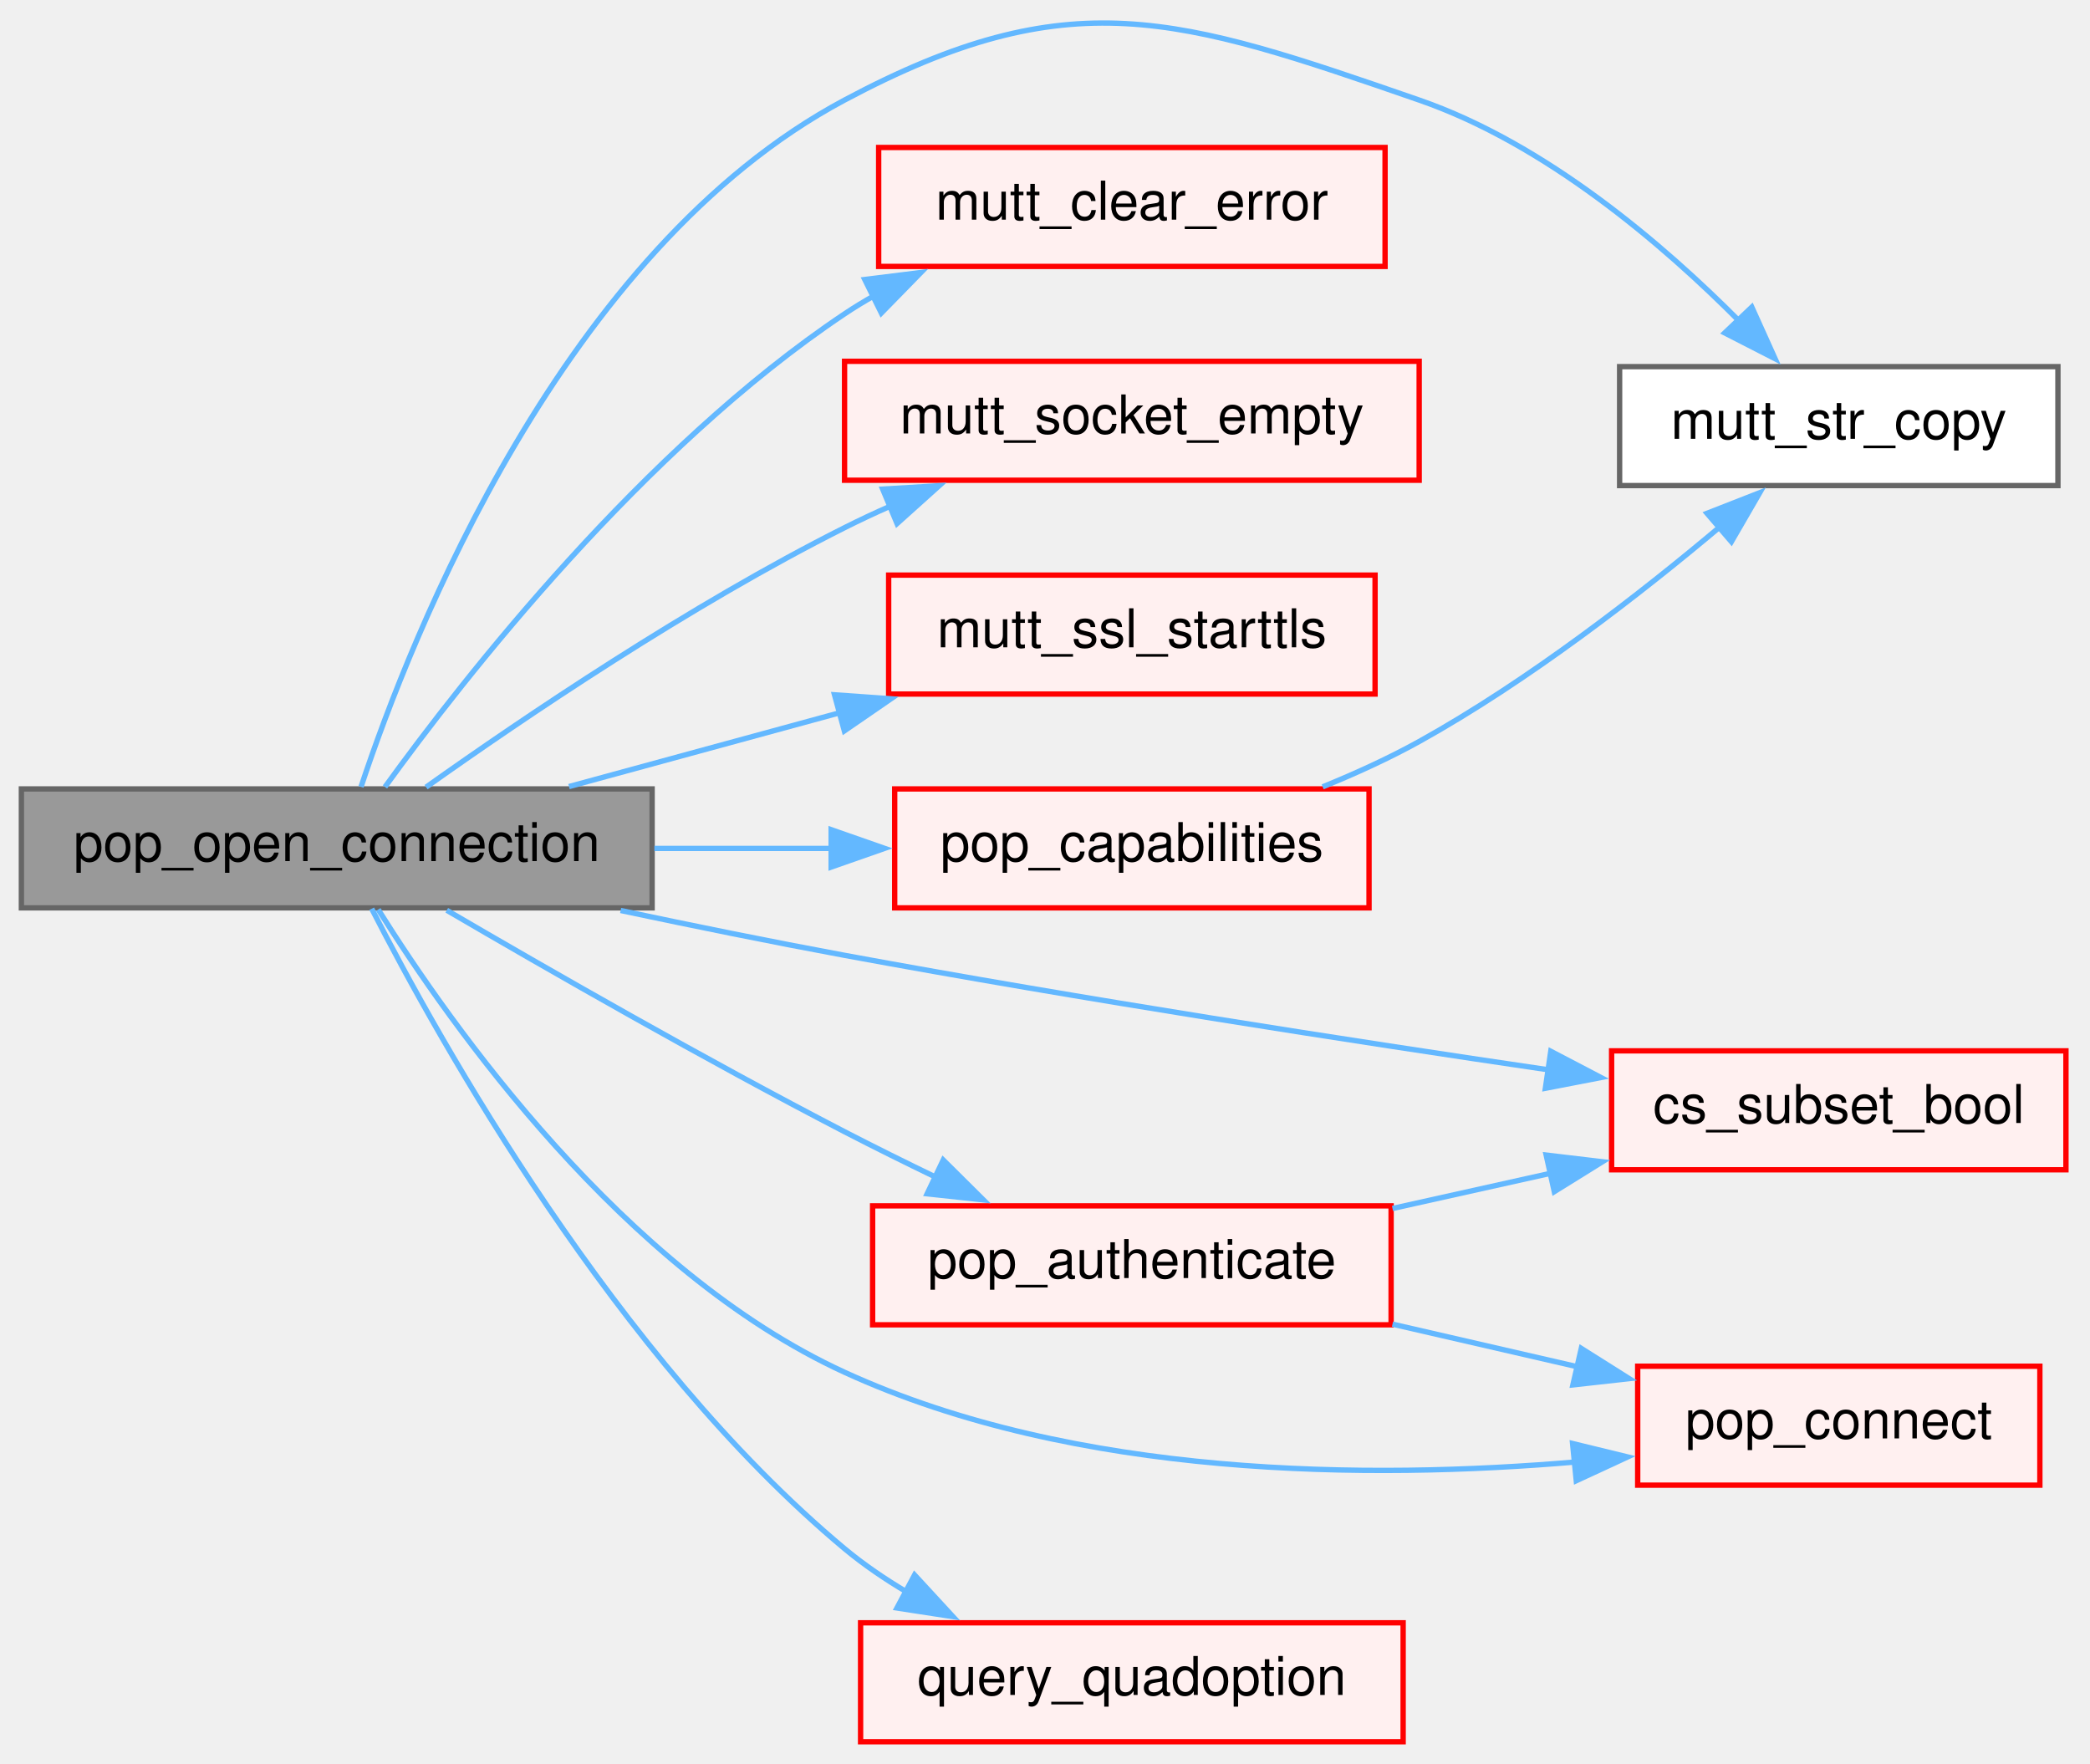
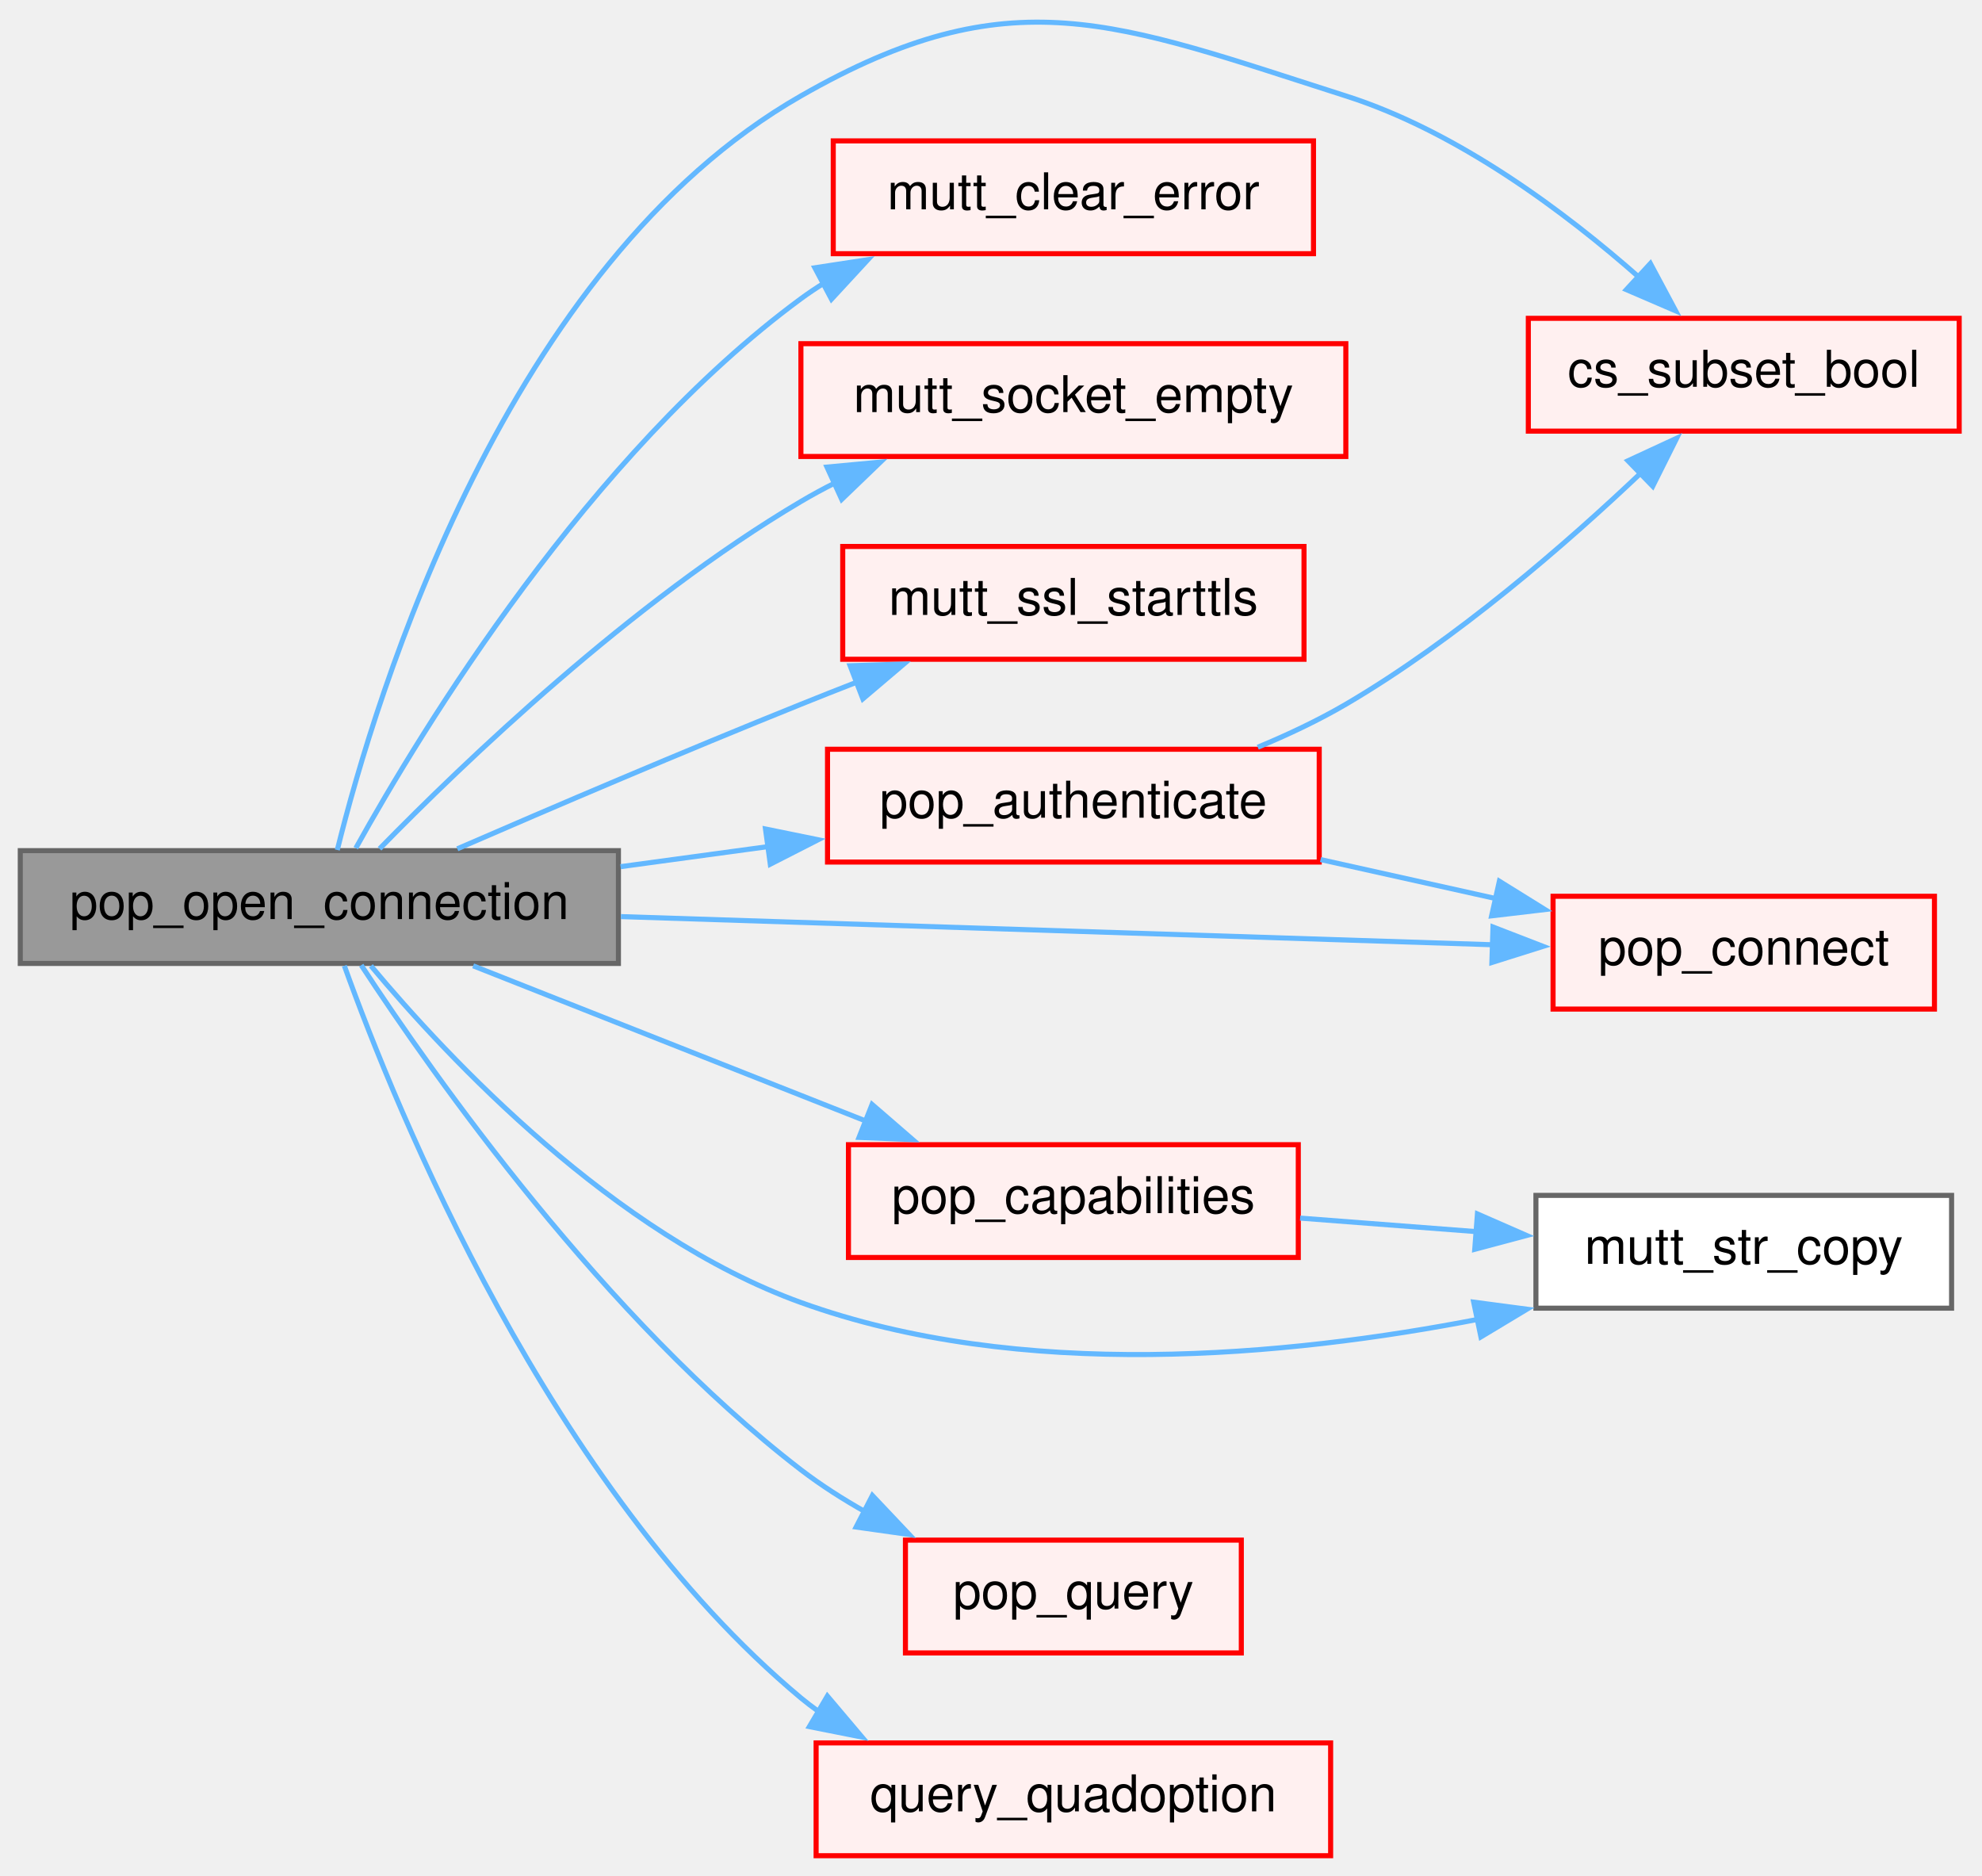
- <svg xmlns="http://www.w3.org/2000/svg" xmlns:xlink="http://www.w3.org/1999/xlink" width="391pt" height="330pt" viewBox="0.00 0.00 391.00 330.00">
-   <g id="graph0" class="graph" transform="scale(1 1) rotate(0) translate(4 325.84)">
+ <svg xmlns="http://www.w3.org/2000/svg" xmlns:xlink="http://www.w3.org/1999/xlink" width="391pt" height="370pt" viewBox="0.00 0.00 391.00 370.00">
+   <g id="graph0" class="graph" transform="scale(1 1) rotate(0) translate(4 366.04)">
    <g id="Node000001" class="node">
      <g id="a_Node000001">
        <a xlink:title="Open connection and authenticate.">
-           <polygon fill="#999999" stroke="#666666" points="118,-178.25 0,-178.25 0,-156 118,-156 118,-178.25" />
-           <text xml:space="preserve" text-anchor="middle" x="59" y="-164.75" font-family="Helvetica,sans-Serif" font-size="10.00">pop_open_connection</text>
+           <polygon fill="#999999" stroke="#666666" points="118,-198.25 0,-198.25 0,-176 118,-176 118,-198.25" />
+           <text xml:space="preserve" text-anchor="middle" x="59" y="-184.75" font-family="Helvetica,sans-Serif" font-size="10.00">pop_open_connection</text>
        </a>
      </g>
    </g>
    <g id="Node000002" class="node">
      <g id="a_Node000002">
        <a xlink:href="config_2helpers_8c.html#ae50f679dd6c5bd1ba820884c8602f038" target="_top" xlink:title="Get a boolean config item by name.">
-           <polygon fill="#fff0f0" stroke="red" points="382.5,-129.25 297.5,-129.25 297.5,-107 382.5,-107 382.5,-129.25" />
-           <text xml:space="preserve" text-anchor="middle" x="340" y="-115.75" font-family="Helvetica,sans-Serif" font-size="10.00">cs_subset_bool</text>
+           <polygon fill="#fff0f0" stroke="red" points="382.5,-303.25 297.5,-303.25 297.5,-281 382.5,-281 382.5,-303.25" />
+           <text xml:space="preserve" text-anchor="middle" x="340" y="-289.75" font-family="Helvetica,sans-Serif" font-size="10.00">cs_subset_bool</text>
        </a>
      </g>
    </g>
    <g id="edge1_Node000001_Node000002" class="edge">
      <g id="a_edge1_Node000001_Node000002">
        <a xlink:title=" ">
-           <path fill="none" stroke="#63b8ff" d="M112.11,-155.51C125.71,-152.63 140.38,-149.64 154,-147.12 198.33,-138.94 248.91,-131.11 285.97,-125.66" />
-           <polygon fill="#63b8ff" stroke="#63b8ff" points="286.12,-129.17 295.51,-124.26 285.11,-122.25 286.12,-129.17" />
+           <path fill="none" stroke="#63b8ff" d="M62.54,-198.38C70.14,-229.02 95.84,-313.84 154,-347.12 195.47,-370.86 215.98,-361.64 261.5,-347.12 283.63,-340.07 304.86,-324.14 319.48,-311.23" />
+           <polygon fill="#63b8ff" stroke="#63b8ff" points="321.58,-314.06 326.57,-304.72 316.84,-308.91 321.58,-314.06" />
        </a>
      </g>
    </g>
    <g id="Node000024" class="node">
      <g id="a_Node000024">
        <a xlink:href="mutt__logging_8c.html#af068b3f524a31fad293b2fb61dfc4534" target="_top" xlink:title="Clear the message line (bottom line of screen).">
-           <polygon fill="#fff0f0" stroke="red" points="255.12,-298.25 160.38,-298.25 160.38,-276 255.12,-276 255.12,-298.25" />
-           <text xml:space="preserve" text-anchor="middle" x="207.75" y="-284.75" font-family="Helvetica,sans-Serif" font-size="10.00">mutt_clear_error</text>
+           <polygon fill="#fff0f0" stroke="red" points="255.12,-338.25 160.38,-338.25 160.38,-316 255.12,-316 255.12,-338.25" />
+           <text xml:space="preserve" text-anchor="middle" x="207.75" y="-324.75" font-family="Helvetica,sans-Serif" font-size="10.00">mutt_clear_error</text>
        </a>
      </g>
    </g>
    <g id="edge2_Node000001_Node000024" class="edge">
      <g id="a_edge2_Node000001_Node000024">
        <a xlink:title=" ">
-           <path fill="none" stroke="#63b8ff" d="M68.02,-178.62C82.82,-199.07 116.37,-241.96 154,-267.12 155.8,-268.33 157.69,-269.48 159.62,-270.56" />
-           <polygon fill="#63b8ff" stroke="#63b8ff" points="157.78,-273.55 168.29,-274.86 160.88,-267.28 157.78,-273.55" />
+           <path fill="none" stroke="#63b8ff" d="M66.19,-198.74C79.32,-222.37 112.22,-276.38 154,-307.12 155.52,-308.24 157.11,-309.3 158.75,-310.31" />
+           <polygon fill="#63b8ff" stroke="#63b8ff" points="156.75,-313.22 167.22,-314.82 160.03,-307.03 156.75,-313.22" />
        </a>
      </g>
    </g>
    <g id="Node000070" class="node">
      <g id="a_Node000070">
        <a xlink:href="socket_8c.html#a90c5b50a98f0f9a0b73b82e90c096aba" target="_top" xlink:title="Clear out any queued data.">
-           <polygon fill="#fff0f0" stroke="red" points="261.5,-258.25 154,-258.25 154,-236 261.5,-236 261.5,-258.25" />
-           <text xml:space="preserve" text-anchor="middle" x="207.75" y="-244.75" font-family="Helvetica,sans-Serif" font-size="10.00">mutt_socket_empty</text>
+           <polygon fill="#fff0f0" stroke="red" points="261.5,-298.25 154,-298.25 154,-276 261.5,-276 261.5,-298.25" />
+           <text xml:space="preserve" text-anchor="middle" x="207.75" y="-284.75" font-family="Helvetica,sans-Serif" font-size="10.00">mutt_socket_empty</text>
        </a>
      </g>
    </g>
    <g id="edge3_Node000001_Node000070" class="edge">
      <g id="a_edge3_Node000001_Node000070">
        <a xlink:title=" ">
-           <path fill="none" stroke="#63b8ff" d="M75.71,-178.58C93.91,-191.51 125.1,-212.62 154,-227.12 156.74,-228.5 159.59,-229.84 162.5,-231.12" />
-           <polygon fill="#63b8ff" stroke="#63b8ff" points="161.13,-234.34 171.7,-234.97 163.82,-227.89 161.13,-234.34" />
+           <path fill="none" stroke="#63b8ff" d="M70.88,-198.62C87.44,-215.57 120.61,-247.39 154,-267.12 156.16,-268.4 158.41,-269.62 160.72,-270.78" />
+           <polygon fill="#63b8ff" stroke="#63b8ff" points="159.14,-273.91 169.69,-274.89 162.05,-267.54 159.14,-273.91" />
        </a>
      </g>
    </g>
    <g id="Node000073" class="node">
      <g id="a_Node000073">
        <a xlink:href="gnutls_8c.html#a23591e82bf992ceb5e62c459fd787b8a" target="_top" xlink:title="Negotiate TLS over an already opened connection.">
-           <polygon fill="#fff0f0" stroke="red" points="253.25,-218.25 162.25,-218.25 162.25,-196 253.25,-196 253.25,-218.25" />
-           <text xml:space="preserve" text-anchor="middle" x="207.75" y="-204.75" font-family="Helvetica,sans-Serif" font-size="10.00">mutt_ssl_starttls</text>
+           <polygon fill="#fff0f0" stroke="red" points="253.25,-258.25 162.25,-258.25 162.25,-236 253.25,-236 253.25,-258.25" />
+           <text xml:space="preserve" text-anchor="middle" x="207.75" y="-244.75" font-family="Helvetica,sans-Serif" font-size="10.00">mutt_ssl_starttls</text>
        </a>
      </g>
    </g>
    <g id="edge4_Node000001_Node000073" class="edge">
      <g id="a_edge4_Node000001_Node000073">
        <a xlink:title=" ">
-           <path fill="none" stroke="#63b8ff" d="M102.45,-178.69C118.35,-183.03 136.62,-188.01 153.39,-192.58" />
-           <polygon fill="#63b8ff" stroke="#63b8ff" points="152.12,-195.86 162.68,-195.11 153.96,-189.11 152.12,-195.86" />
+           <path fill="none" stroke="#63b8ff" d="M86.22,-198.61C105.01,-206.77 130.96,-217.86 154,-227.12 157.61,-228.58 161.37,-230.06 165.14,-231.53" />
+           <polygon fill="#63b8ff" stroke="#63b8ff" points="163.71,-234.72 174.3,-235.05 166.22,-228.19 163.71,-234.72" />
        </a>
      </g>
    </g>
    <g id="Node000014" class="node">
      <g id="a_Node000014">
        <a xlink:href="mutt_2string_8c.html#ad20e00309de897a1e882fc7400335b83" target="_top" xlink:title="Copy a string into a buffer (guaranteeing NUL-termination).">
-           <polygon fill="white" stroke="#666666" points="381,-257.25 299,-257.25 299,-235 381,-235 381,-257.25" />
-           <text xml:space="preserve" text-anchor="middle" x="340" y="-243.75" font-family="Helvetica,sans-Serif" font-size="10.00">mutt_str_copy</text>
+           <polygon fill="white" stroke="#666666" points="381,-130.25 299,-130.25 299,-108 381,-108 381,-130.25" />
+           <text xml:space="preserve" text-anchor="middle" x="340" y="-116.75" font-family="Helvetica,sans-Serif" font-size="10.00">mutt_str_copy</text>
        </a>
      </g>
    </g>
    <g id="edge5_Node000001_Node000014" class="edge">
      <g id="a_edge5_Node000001_Node000014">
        <a xlink:title=" ">
-           <path fill="none" stroke="#63b8ff" d="M63.54,-178.63C72.9,-206.81 101.3,-279.03 154,-307.12 196.16,-329.6 216.35,-322.76 261.5,-307.12 285.17,-298.93 307.09,-280.18 321.54,-265.62" />
-           <polygon fill="#63b8ff" stroke="#63b8ff" points="323.73,-268.39 328.09,-258.73 318.66,-263.56 323.73,-268.39" />
+           <path fill="none" stroke="#63b8ff" d="M69.17,-175.53C84.44,-157.25 117.1,-122.44 154,-109.12 197.23,-93.52 249.84,-98.45 287.89,-105.86" />
+           <polygon fill="#63b8ff" stroke="#63b8ff" points="286.72,-109.19 297.23,-107.8 288.15,-102.34 286.72,-109.19" />
        </a>
      </g>
    </g>
    <g id="Node001262" class="node">
      <g id="a_Node001262">
        <a xlink:href="pop_2auth_8c.html#aded3c1fc1a165e89168e4fb0117242d7" target="_top" xlink:title="Authenticate with a POP server.">
-           <polygon fill="#fff0f0" stroke="red" points="256.25,-100.25 159.25,-100.25 159.25,-78 256.25,-78 256.25,-100.25" />
-           <text xml:space="preserve" text-anchor="middle" x="207.75" y="-86.75" font-family="Helvetica,sans-Serif" font-size="10.00">pop_authenticate</text>
+           <polygon fill="#fff0f0" stroke="red" points="256.25,-218.25 159.25,-218.25 159.25,-196 256.25,-196 256.25,-218.25" />
+           <text xml:space="preserve" text-anchor="middle" x="207.75" y="-204.75" font-family="Helvetica,sans-Serif" font-size="10.00">pop_authenticate</text>
        </a>
      </g>
    </g>
    <g id="edge6_Node000001_Node001262" class="edge">
      <g id="a_edge6_Node000001_Node001262">
        <a xlink:title=" ">
-           <path fill="none" stroke="#63b8ff" d="M79.58,-155.55C98.45,-144.52 127.88,-127.66 154,-114.12 159.51,-111.27 165.41,-108.35 171.18,-105.56" />
-           <polygon fill="#63b8ff" stroke="#63b8ff" points="172.46,-108.83 179.98,-101.37 169.45,-102.51 172.46,-108.83" />
+           <path fill="none" stroke="#63b8ff" d="M118.42,-195.09C128.07,-196.4 138.08,-197.77 147.75,-199.08" />
+           <polygon fill="#63b8ff" stroke="#63b8ff" points="147.01,-202.52 157.4,-200.4 147.96,-195.58 147.01,-202.52" />
        </a>
      </g>
    </g>
    <g id="Node001268" class="node">
      <g id="a_Node001268">
        <a xlink:href="pop_2lib_8c.html#a2947b9ec728d7707f379e17e7c776abc" target="_top" xlink:title="Open connection.">
-           <polygon fill="#fff0f0" stroke="red" points="377.62,-70.25 302.38,-70.25 302.38,-48 377.62,-48 377.62,-70.25" />
-           <text xml:space="preserve" text-anchor="middle" x="340" y="-56.75" font-family="Helvetica,sans-Serif" font-size="10.00">pop_connect</text>
+           <polygon fill="#fff0f0" stroke="red" points="377.62,-189.25 302.38,-189.25 302.38,-167 377.62,-167 377.62,-189.25" />
+           <text xml:space="preserve" text-anchor="middle" x="340" y="-175.75" font-family="Helvetica,sans-Serif" font-size="10.00">pop_connect</text>
        </a>
      </g>
    </g>
    <g id="edge11_Node000001_Node001268" class="edge">
      <g id="a_edge11_Node000001_Node001268">
        <a xlink:title=" ">
-           <path fill="none" stroke="#63b8ff" d="M66.76,-155.69C80.22,-134.16 112.64,-88.1 154,-69.12 197.24,-49.29 252.27,-49.03 291.03,-52.36" />
-           <polygon fill="#63b8ff" stroke="#63b8ff" points="290.2,-55.79 300.5,-53.28 290.89,-48.83 290.2,-55.79" />
+           <path fill="none" stroke="#63b8ff" d="M118.49,-185.24C169.56,-183.59 242.81,-181.23 290.64,-179.68" />
+           <polygon fill="#63b8ff" stroke="#63b8ff" points="290.53,-183.19 300.41,-179.37 290.31,-176.19 290.53,-183.19" />
        </a>
      </g>
    </g>
    <g id="Node001271" class="node">
      <g id="a_Node001271">
        <a xlink:href="pop_2lib_8c.html#a789ed093fb53e8113adcc935864942ee" target="_top" xlink:title="Get capabilities from a POP server.">
-           <polygon fill="#fff0f0" stroke="red" points="252.12,-178.25 163.38,-178.25 163.38,-156 252.12,-156 252.12,-178.25" />
-           <text xml:space="preserve" text-anchor="middle" x="207.75" y="-164.75" font-family="Helvetica,sans-Serif" font-size="10.00">pop_capabilities</text>
+           <polygon fill="#fff0f0" stroke="red" points="252.12,-140.25 163.38,-140.25 163.38,-118 252.12,-118 252.12,-140.25" />
+           <text xml:space="preserve" text-anchor="middle" x="207.75" y="-126.75" font-family="Helvetica,sans-Serif" font-size="10.00">pop_capabilities</text>
        </a>
      </g>
    </g>
    <g id="edge9_Node000001_Node001271" class="edge">
      <g id="a_edge9_Node000001_Node001271">
        <a xlink:title=" ">
-           <path fill="none" stroke="#63b8ff" d="M118.42,-167.12C129.34,-167.12 140.72,-167.12 151.54,-167.12" />
-           <polygon fill="#63b8ff" stroke="#63b8ff" points="151.49,-170.63 161.49,-167.13 151.49,-163.63 151.49,-170.63" />
+           <path fill="none" stroke="#63b8ff" d="M89.34,-175.53C111.64,-166.72 142.54,-154.5 167.05,-144.82" />
+           <polygon fill="#63b8ff" stroke="#63b8ff" points="168.04,-148.19 176.05,-141.26 165.46,-141.68 168.04,-148.19" />
+         </a>
+       </g>
+     </g>
+     <g id="Node001275" class="node">
+       <g id="a_Node001275">
+         <a xlink:href="pop_2lib_8c.html#abedc5f2391746460bacade13be4494f8" target="_top" xlink:title="Send data from buffer and receive answer to the same buffer.">
+           <polygon fill="#fff0f0" stroke="red" points="240.88,-62.25 174.62,-62.25 174.62,-40 240.88,-40 240.88,-62.25" />
+           <text xml:space="preserve" text-anchor="middle" x="207.75" y="-48.75" font-family="Helvetica,sans-Serif" font-size="10.00">pop_query</text>
+         </a>
+       </g>
+     </g>
+     <g id="edge12_Node000001_Node001275" class="edge">
+       <g id="a_edge12_Node000001_Node001275">
+         <a xlink:title=" ">
+           <path fill="none" stroke="#63b8ff" d="M67.26,-175.66C81.55,-153.83 115.36,-105.83 154,-76.12 157.95,-73.09 162.32,-70.3 166.82,-67.77" />
+           <polygon fill="#63b8ff" stroke="#63b8ff" points="168.1,-71.05 175.38,-63.35 164.89,-64.83 168.1,-71.05" />
        </a>
      </g>
    </g>
    <g id="Node000893" class="node">
      <g id="a_Node000893">
        <a xlink:href="question_8c.html#a8ba883bf53e8ab425a03d17368de84b4" target="_top" xlink:title="Ask the user a quad-question.">
          <polygon fill="#fff0f0" stroke="red" points="258.5,-22.25 157,-22.25 157,0 258.5,0 258.5,-22.25" />
          <text xml:space="preserve" text-anchor="middle" x="207.75" y="-8.75" font-family="Helvetica,sans-Serif" font-size="10.00">query_quadoption</text>
        </a>
      </g>
    </g>
-     <g id="edge12_Node000001_Node000893" class="edge">
-       <g id="a_edge12_Node000001_Node000893">
+     <g id="edge13_Node000001_Node000893" class="edge">
+       <g id="a_edge13_Node000001_Node000893">
        <a xlink:title=" ">
-           <path fill="none" stroke="#63b8ff" d="M65.54,-155.84C78.15,-131.18 111.23,-71.82 154,-36.12 157.59,-33.13 161.6,-30.4 165.76,-27.94" />
-           <polygon fill="#63b8ff" stroke="#63b8ff" points="167.1,-31.2 174.28,-23.41 163.8,-25.02 167.1,-31.2" />
+           <path fill="none" stroke="#63b8ff" d="M63.93,-175.55C74.19,-146.98 104.48,-72.46 154,-31.12 155.12,-30.19 156.29,-29.3 157.5,-28.44" />
+           <polygon fill="#63b8ff" stroke="#63b8ff" points="159.22,-31.49 166.06,-23.4 155.67,-25.46 159.22,-31.49" />
        </a>
      </g>
    </g>
    <g id="edge7_Node001262_Node000002" class="edge">
      <g id="a_edge7_Node001262_Node000002">
        <a xlink:title=" ">
-           <path fill="none" stroke="#63b8ff" d="M256.51,-99.76C266.11,-101.9 276.26,-104.16 286.02,-106.33" />
-           <polygon fill="#63b8ff" stroke="#63b8ff" points="285.26,-109.75 295.78,-108.5 286.78,-102.91 285.26,-109.75" />
+           <path fill="none" stroke="#63b8ff" d="M244.13,-218.65C250.09,-221.12 256.09,-223.96 261.5,-227.12 283.28,-239.89 305.04,-258.82 319.94,-272.96" />
+           <polygon fill="#63b8ff" stroke="#63b8ff" points="317.16,-275.15 326.77,-279.6 322.04,-270.13 317.16,-275.15" />
        </a>
      </g>
    </g>
    <g id="edge8_Node001262_Node001268" class="edge">
      <g id="a_edge8_Node001262_Node001268">
        <a xlink:title=" ">
-           <path fill="none" stroke="#63b8ff" d="M256.51,-78.12C267.84,-75.52 279.92,-72.73 291.25,-70.12" />
-           <polygon fill="#63b8ff" stroke="#63b8ff" points="291.83,-73.58 300.79,-67.93 290.26,-66.76 291.83,-73.58" />
+           <path fill="none" stroke="#63b8ff" d="M256.51,-196.49C267.84,-193.97 279.92,-191.28 291.25,-188.76" />
+           <polygon fill="#63b8ff" stroke="#63b8ff" points="291.79,-192.22 300.79,-186.63 290.26,-185.39 291.79,-192.22" />
        </a>
      </g>
    </g>
    <g id="edge10_Node001271_Node000014" class="edge">
      <g id="a_edge10_Node001271_Node000014">
        <a xlink:title=" ">
-           <path fill="none" stroke="#63b8ff" d="M243.45,-178.64C249.6,-181.14 255.85,-183.99 261.5,-187.12 281.95,-198.47 302.92,-214.78 317.88,-227.37" />
-           <polygon fill="#63b8ff" stroke="#63b8ff" points="315.35,-229.81 325.22,-233.67 319.91,-224.5 315.35,-229.81" />
+           <path fill="none" stroke="#63b8ff" d="M252.48,-125.77C263.68,-124.91 275.83,-123.98 287.38,-123.09" />
+           <polygon fill="#63b8ff" stroke="#63b8ff" points="287.46,-126.59 297.17,-122.34 286.93,-119.61 287.46,-126.59" />
        </a>
      </g>
    </g>
  </g>
</svg>
